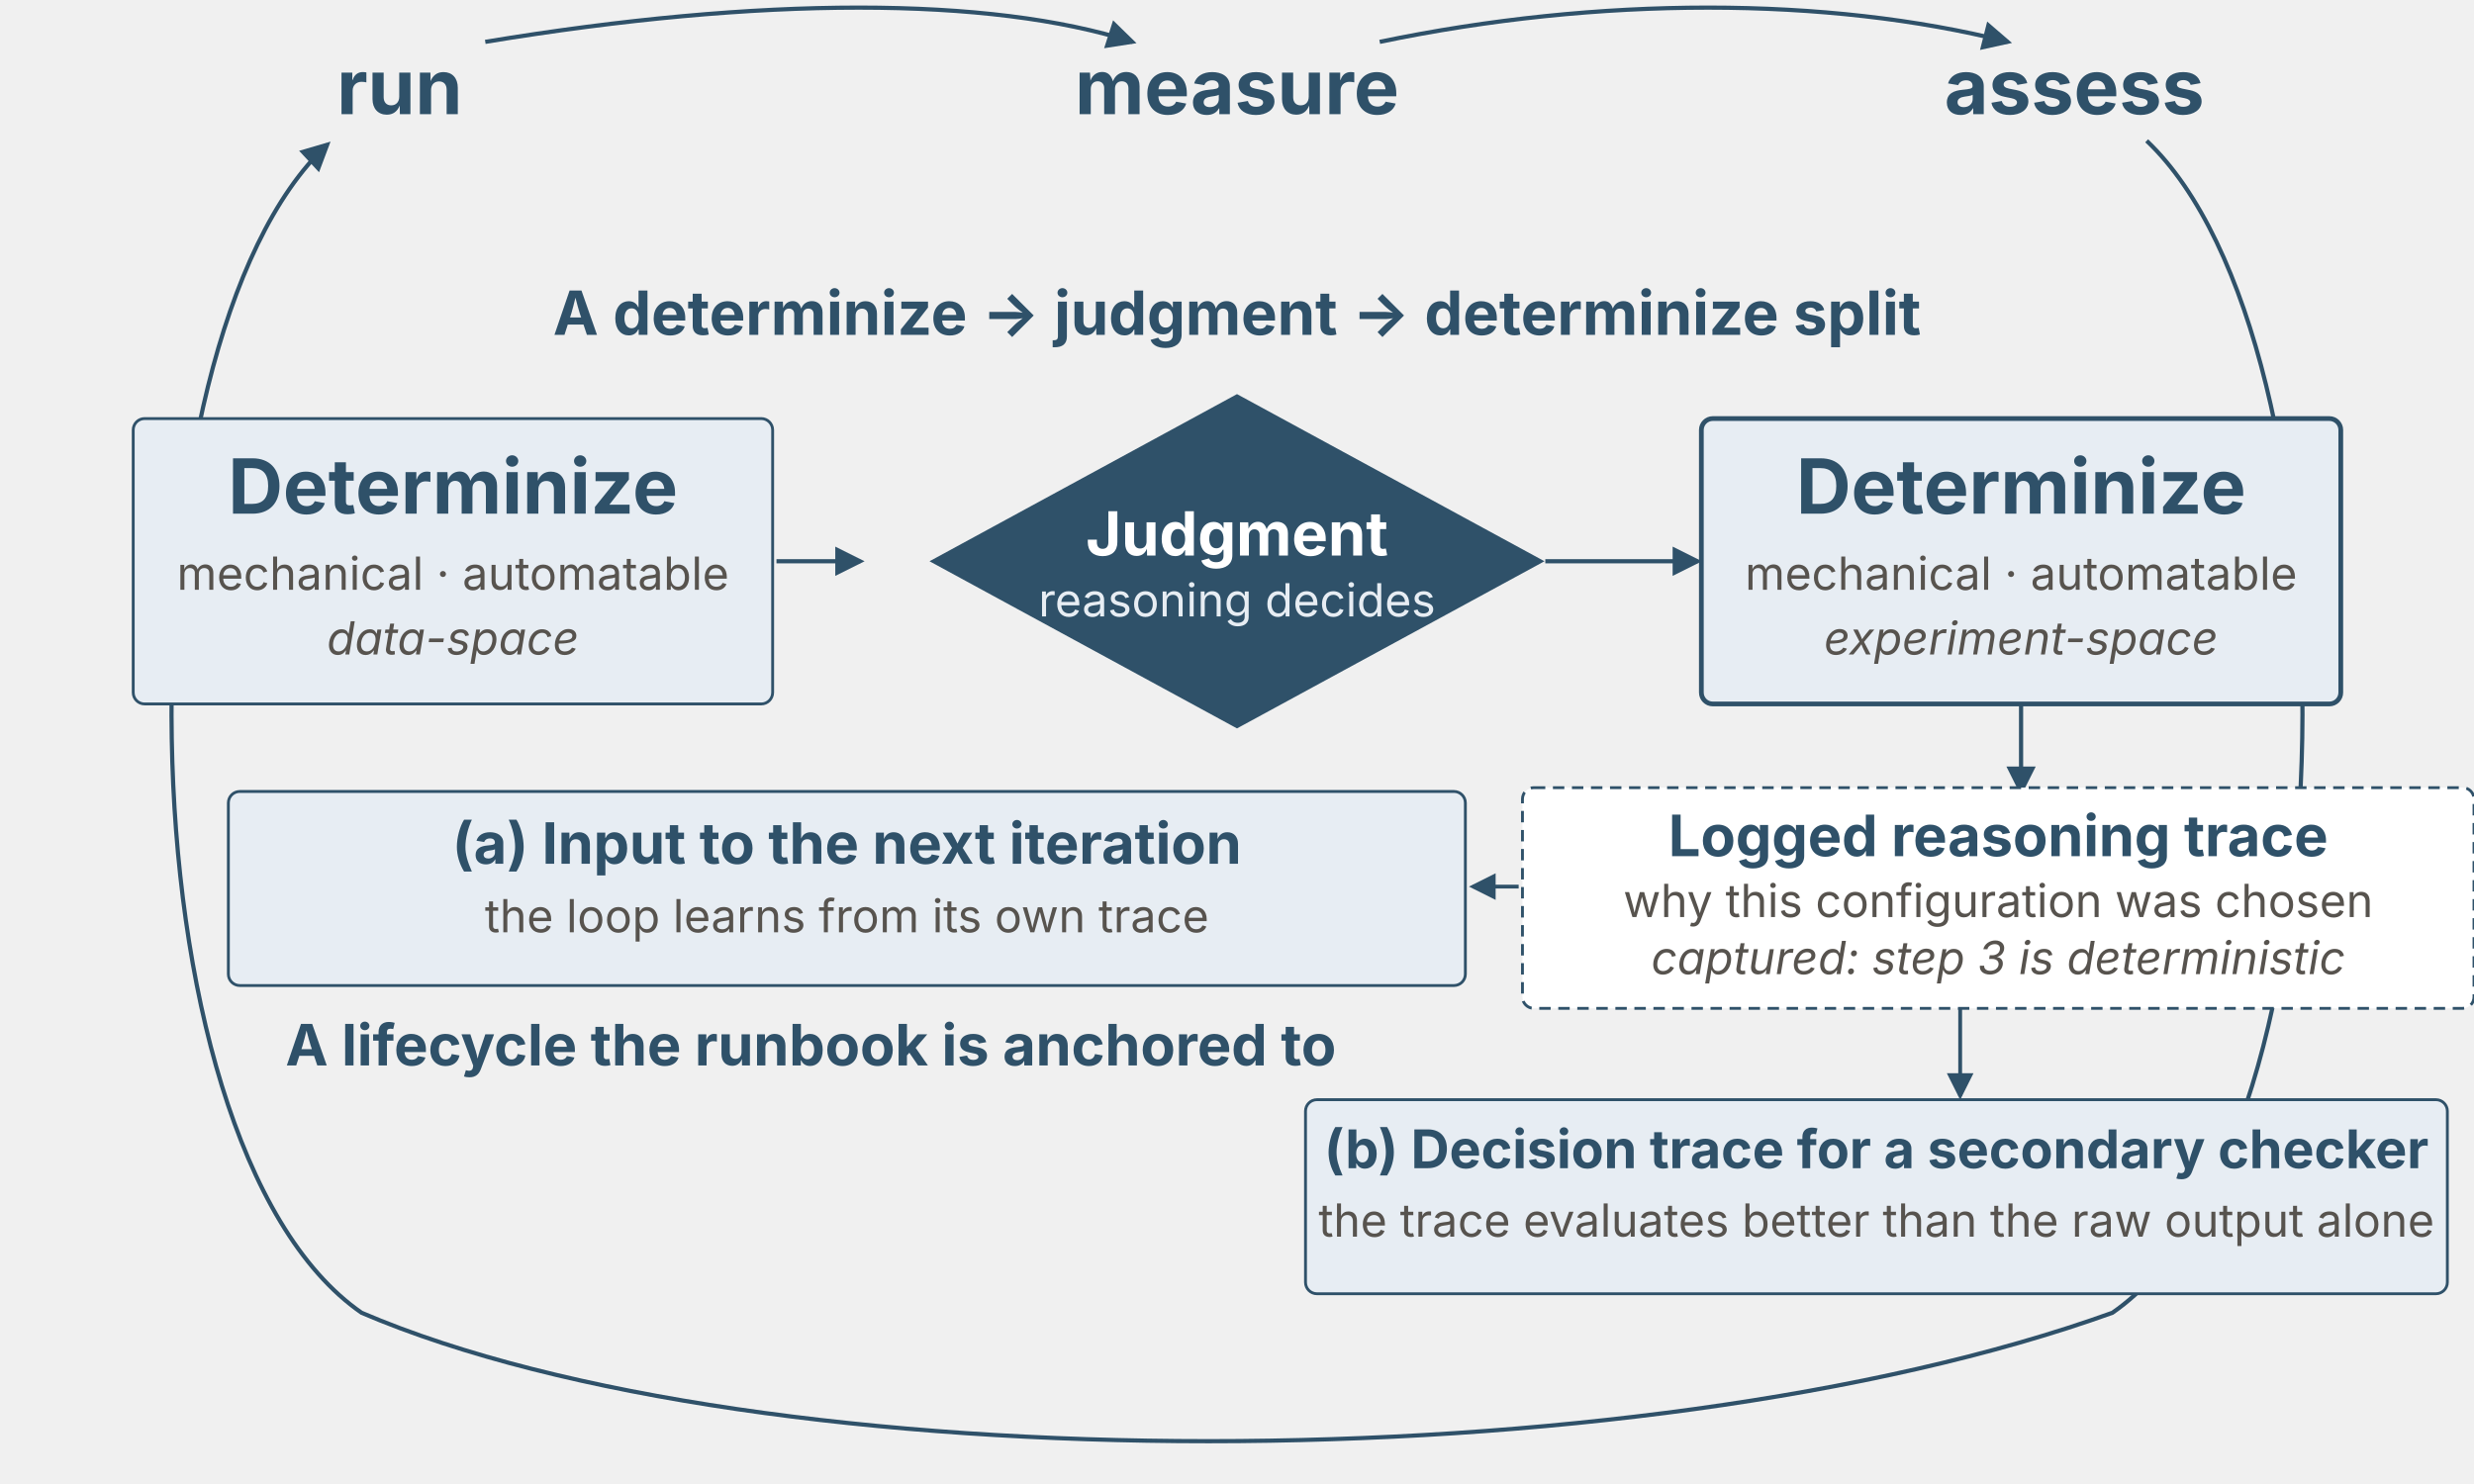
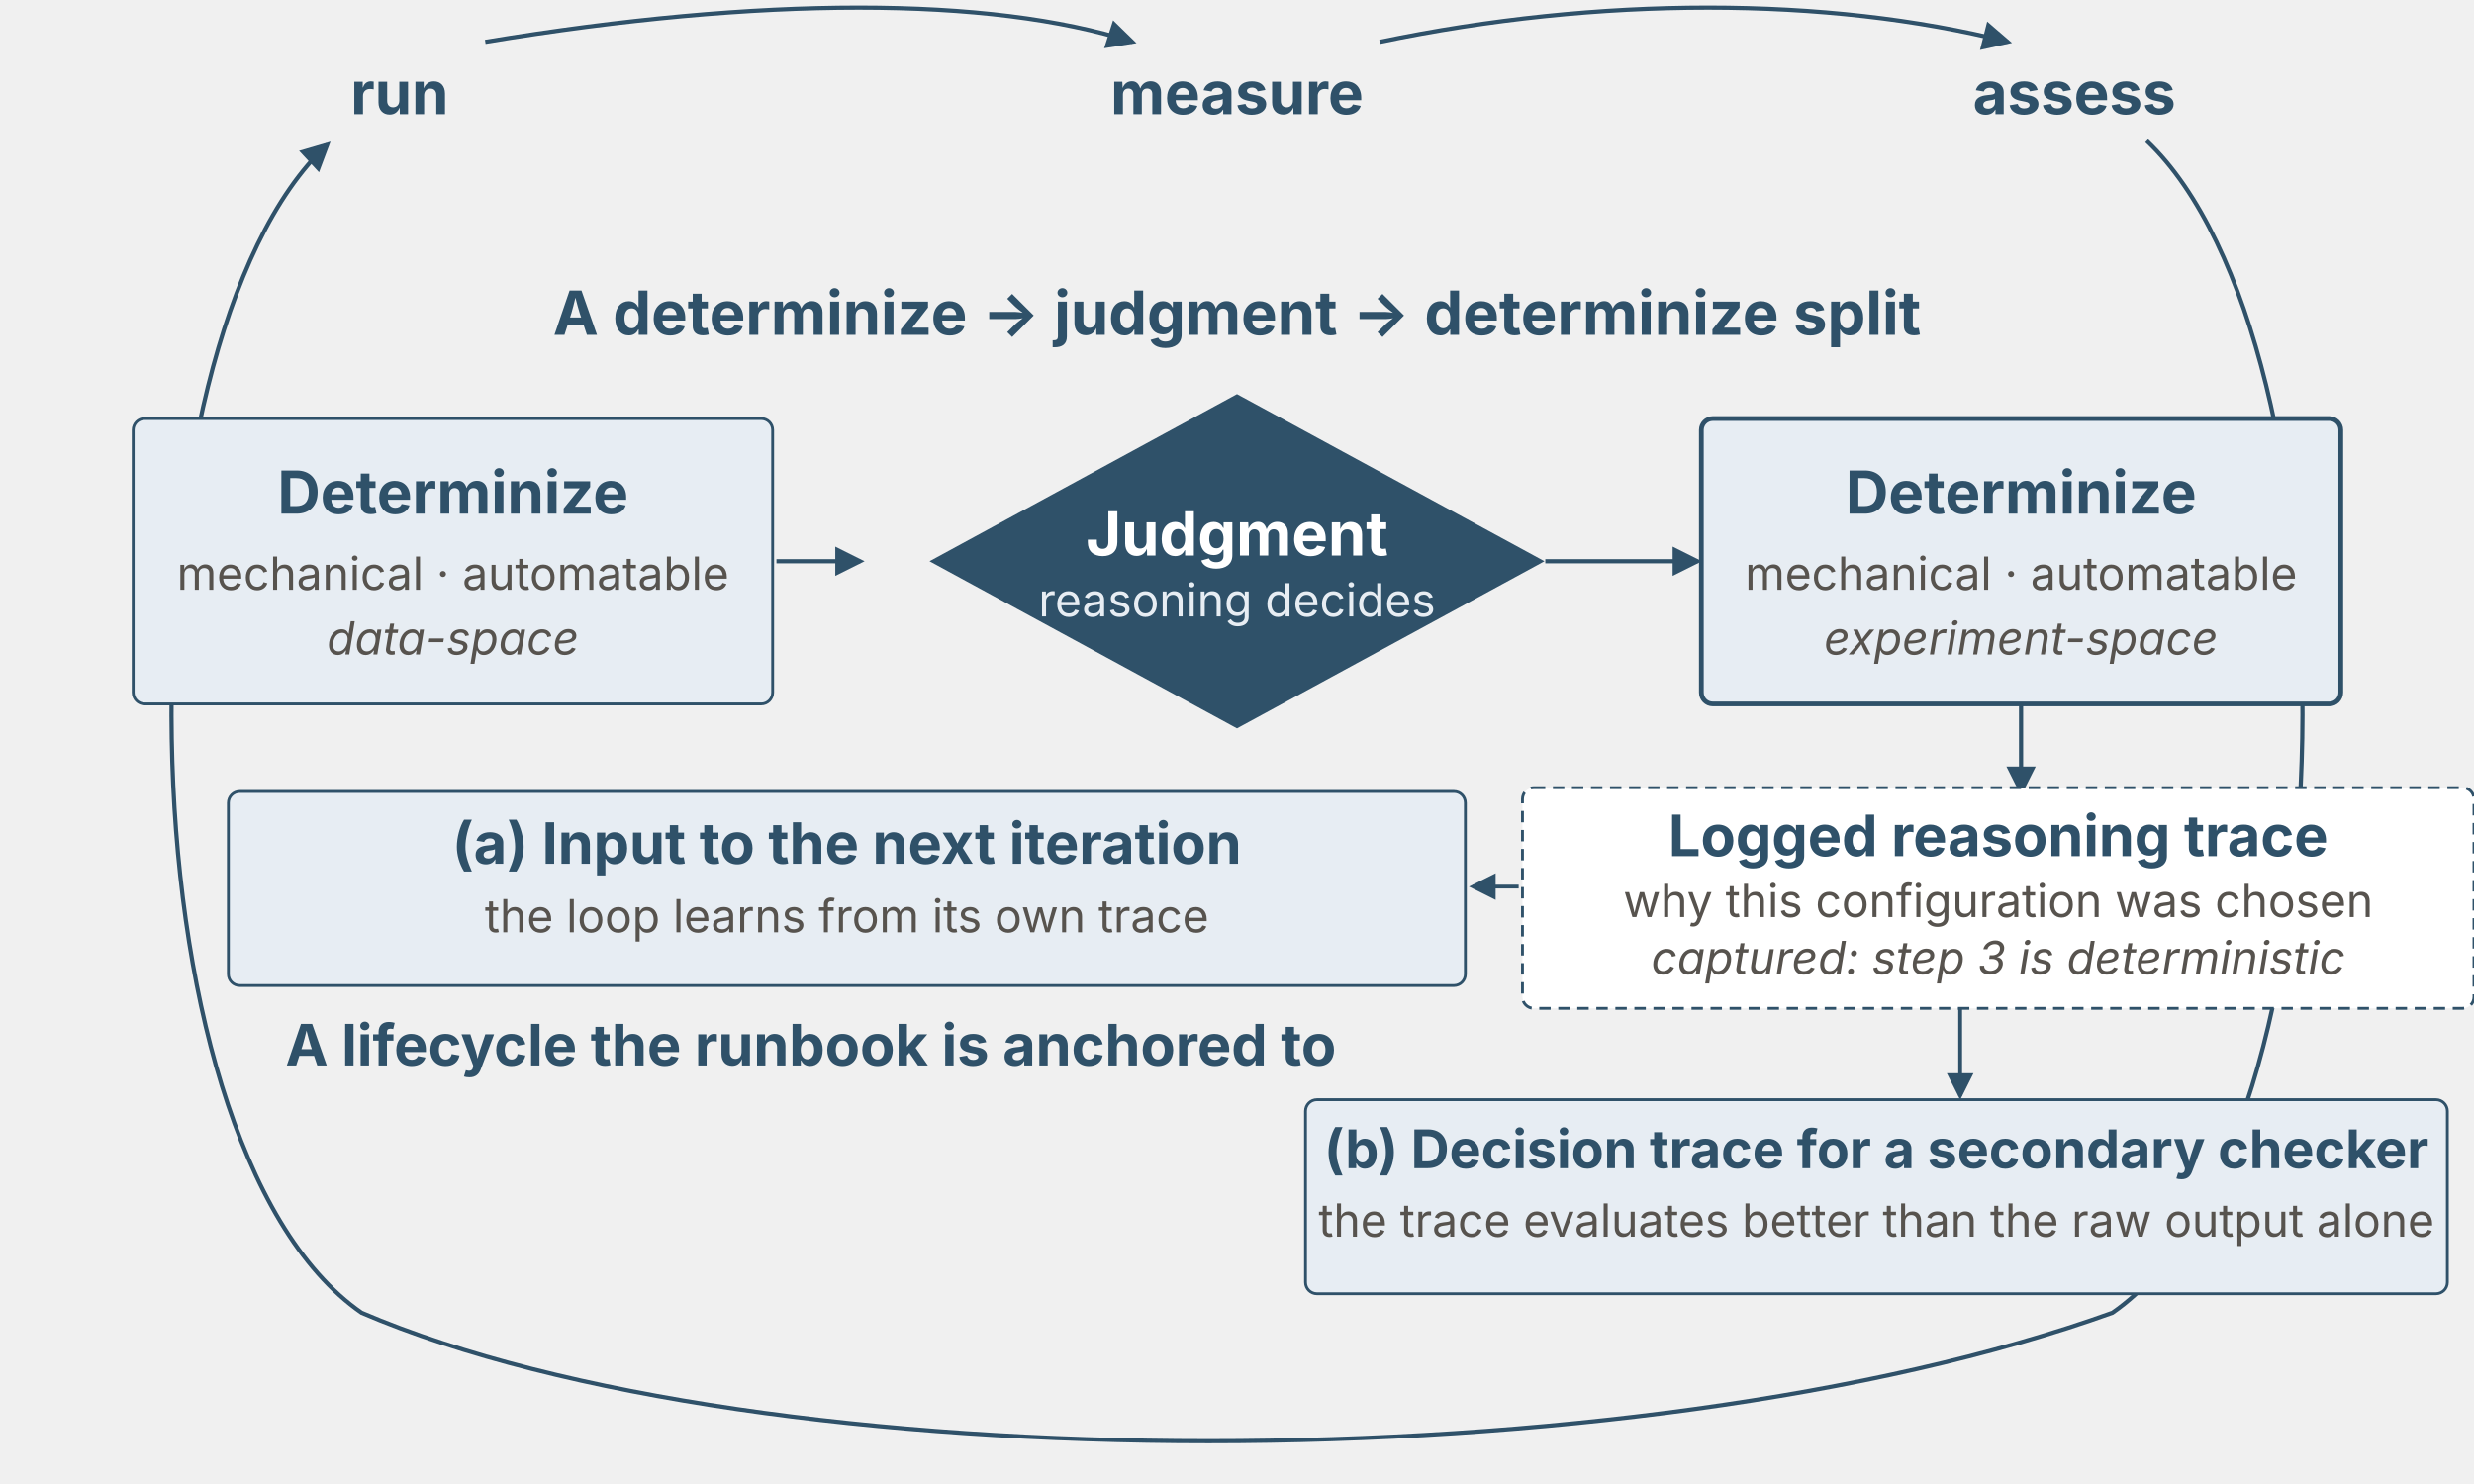
<svg xmlns="http://www.w3.org/2000/svg" viewBox="0 0 1300 780" font-family="'Source Sans 3', -apple-system, 'Segoe UI', sans-serif" role="group" aria-labelledby="cor-title cor-desc">
  <defs>
    <marker id="cor-ah" viewBox="0 0 10 10" refX="8.5" refY="5" markerWidth="7" markerHeight="7" orient="auto-start-reverse">
      <path d="M0,0 L10,5 L0,10 z" fill="#2f5169" />
    </marker>
  </defs>
-   <text x="210" y="60" text-anchor="middle" font-size="40" font-weight="700" fill="#2f5169">run</text>
-   <text x="650" y="60" text-anchor="middle" font-size="40" font-weight="700" fill="#2f5169">measure</text>
-   <text x="1090" y="60" text-anchor="middle" font-size="40" font-weight="700" fill="#2f5169">assess</text>
+   <text x="210" y="60" text-anchor="middle" font-size="31.2" font-weight="700" fill="#2f5169">run</text>
+   <text x="650" y="60" text-anchor="middle" font-size="31.2" font-weight="700" fill="#2f5169">measure</text>
+   <text x="1090" y="60" text-anchor="middle" font-size="31.2" font-weight="700" fill="#2f5169">assess</text>
  <path d="M255,22 C400,-2 520,-2 595,22" fill="none" stroke="#2f5169" stroke-width="2.2" marker-end="url(#cor-ah)" />
  <path d="M725,22 C840,-2 960,-2 1055,22" fill="none" stroke="#2f5169" stroke-width="2.2" marker-end="url(#cor-ah)" />
  <path d="M1128,74 C1240,180 1240,600 1110,690 C860,780 400,780 190,690 C60,600 60,180 172,76" fill="none" stroke="#2f5169" stroke-width="2.2" marker-end="url(#cor-ah)" />
  <text x="650" y="176" text-anchor="middle" font-size="32" font-weight="700" fill="#2f5169">A determinize → judgment → determinize split</text>
  <rect x="70" y="220" width="336" height="150" rx="6" fill="#e7edf3" stroke="#2f5169" stroke-width="1.5" />
-   <text x="238" y="270" text-anchor="middle" font-size="40" font-weight="700" fill="#2f5169">Determinize</text>
+   <text x="238" y="270" text-anchor="middle" font-size="31.2" font-weight="700" fill="#2f5169">Determinize</text>
  <text x="238" y="310" text-anchor="middle" font-size="24" fill="#57534e">mechanical · automatable</text>
  <text x="238" y="344" text-anchor="middle" font-size="24" font-style="italic" fill="#57534e">data-space</text>
  <line x1="408" y1="295" x2="452" y2="295" stroke="#2f5169" stroke-width="2.2" marker-end="url(#cor-ah)" />
  <polygon points="650,208 810,295 650,382 490,295" fill="#2f5169" stroke="#2f5169" stroke-width="1.5" />
  <text x="650" y="292" text-anchor="middle" font-size="32" font-weight="700" fill="#ffffff">Judgment</text>
  <text x="650" y="324" text-anchor="middle" font-size="24" fill="#e7edf3">reasoning decides</text>
  <line x1="812" y1="295" x2="892" y2="295" stroke="#2f5169" stroke-width="2.2" marker-end="url(#cor-ah)" />
  <rect x="894" y="220" width="336" height="150" rx="6" fill="#e7edf3" stroke="#2f5169" stroke-width="2.5" />
-   <text x="1062" y="270" text-anchor="middle" font-size="40" font-weight="700" fill="#2f5169">Determinize</text>
+   <text x="1062" y="270" text-anchor="middle" font-size="31.2" font-weight="700" fill="#2f5169">Determinize</text>
  <text x="1062" y="310" text-anchor="middle" font-size="24" fill="#57534e">mechanical · automatable</text>
  <text x="1062" y="344" text-anchor="middle" font-size="24" font-style="italic" fill="#57534e">experiment-space</text>
  <line x1="1062" y1="370" x2="1062" y2="416" stroke="#2f5169" stroke-width="2.2" marker-end="url(#cor-ah)" />
  <rect x="800" y="414" width="500" height="116" rx="6" fill="#ffffff" stroke="#2f5169" stroke-width="1.5" stroke-dasharray="6 4" />
  <text x="1050" y="450" text-anchor="middle" font-size="30" font-weight="700" fill="#2f5169">Logged reasoning trace</text>
  <text x="1050" y="482" text-anchor="middle" font-size="24" fill="#57534e">why this configuration was chosen</text>
  <text x="1050" y="512" text-anchor="middle" font-size="24" font-style="italic" fill="#57534e">captured: step 3 is deterministic</text>
  <path d="M798,466 L774,466" fill="none" stroke="#2f5169" stroke-width="2" marker-end="url(#cor-ah)" />
  <rect x="120" y="416" width="650" height="102" rx="6" fill="#e7edf3" stroke="#2f5169" stroke-width="1.5" />
  <text x="445" y="454" text-anchor="middle" font-size="30" font-weight="700" fill="#2f5169">(a) Input to the next iteration</text>
  <text x="445" y="490" text-anchor="middle" font-size="24" fill="#57534e">the loop learns from its own trace</text>
  <line x1="1030" y1="530" x2="1030" y2="576" stroke="#2f5169" stroke-width="2" marker-end="url(#cor-ah)" />
  <rect x="686" y="578" width="600" height="102" rx="6" fill="#e7edf3" stroke="#2f5169" stroke-width="1.5" />
  <text x="986" y="614" text-anchor="middle" font-size="28" font-weight="700" fill="#2f5169">(b) Decision trace for a secondary checker</text>
  <text x="986" y="650" text-anchor="middle" font-size="24" fill="#57534e">the trace evaluates better than the raw output alone</text>
  <text x="150" y="560" font-size="30" font-weight="700" fill="#2f5169">A lifecycle the runbook is anchored to</text>
</svg>
